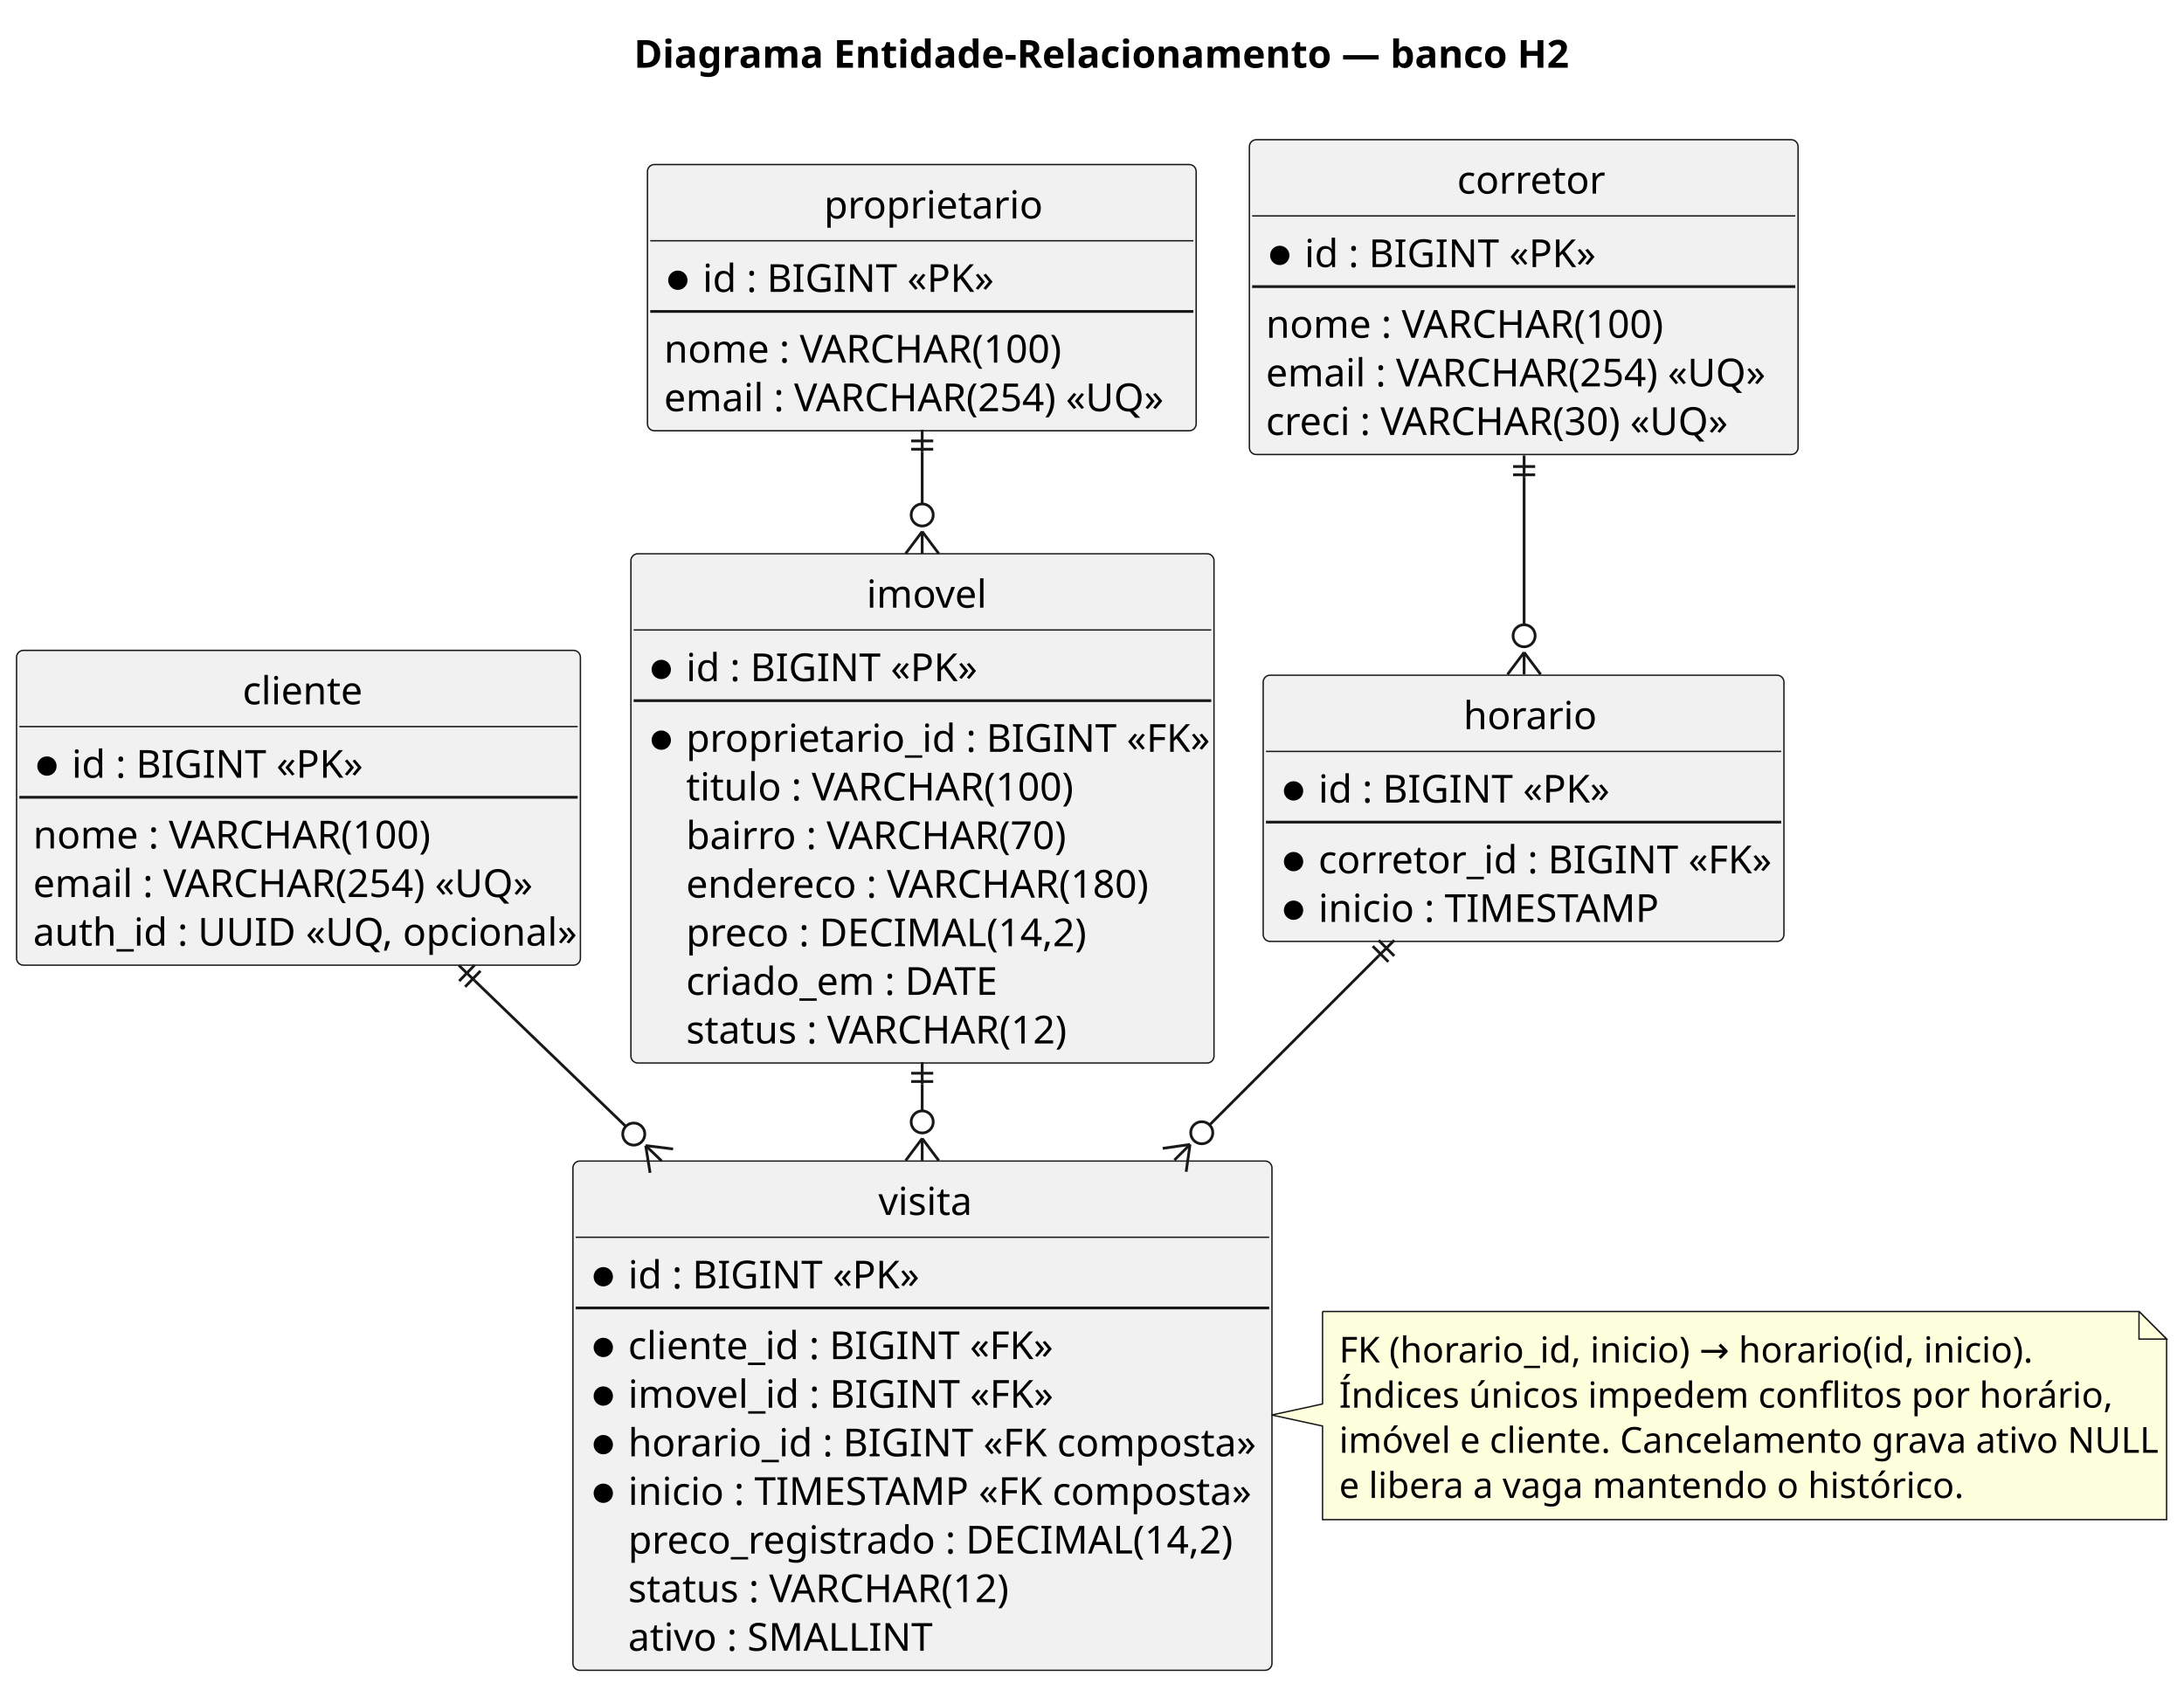
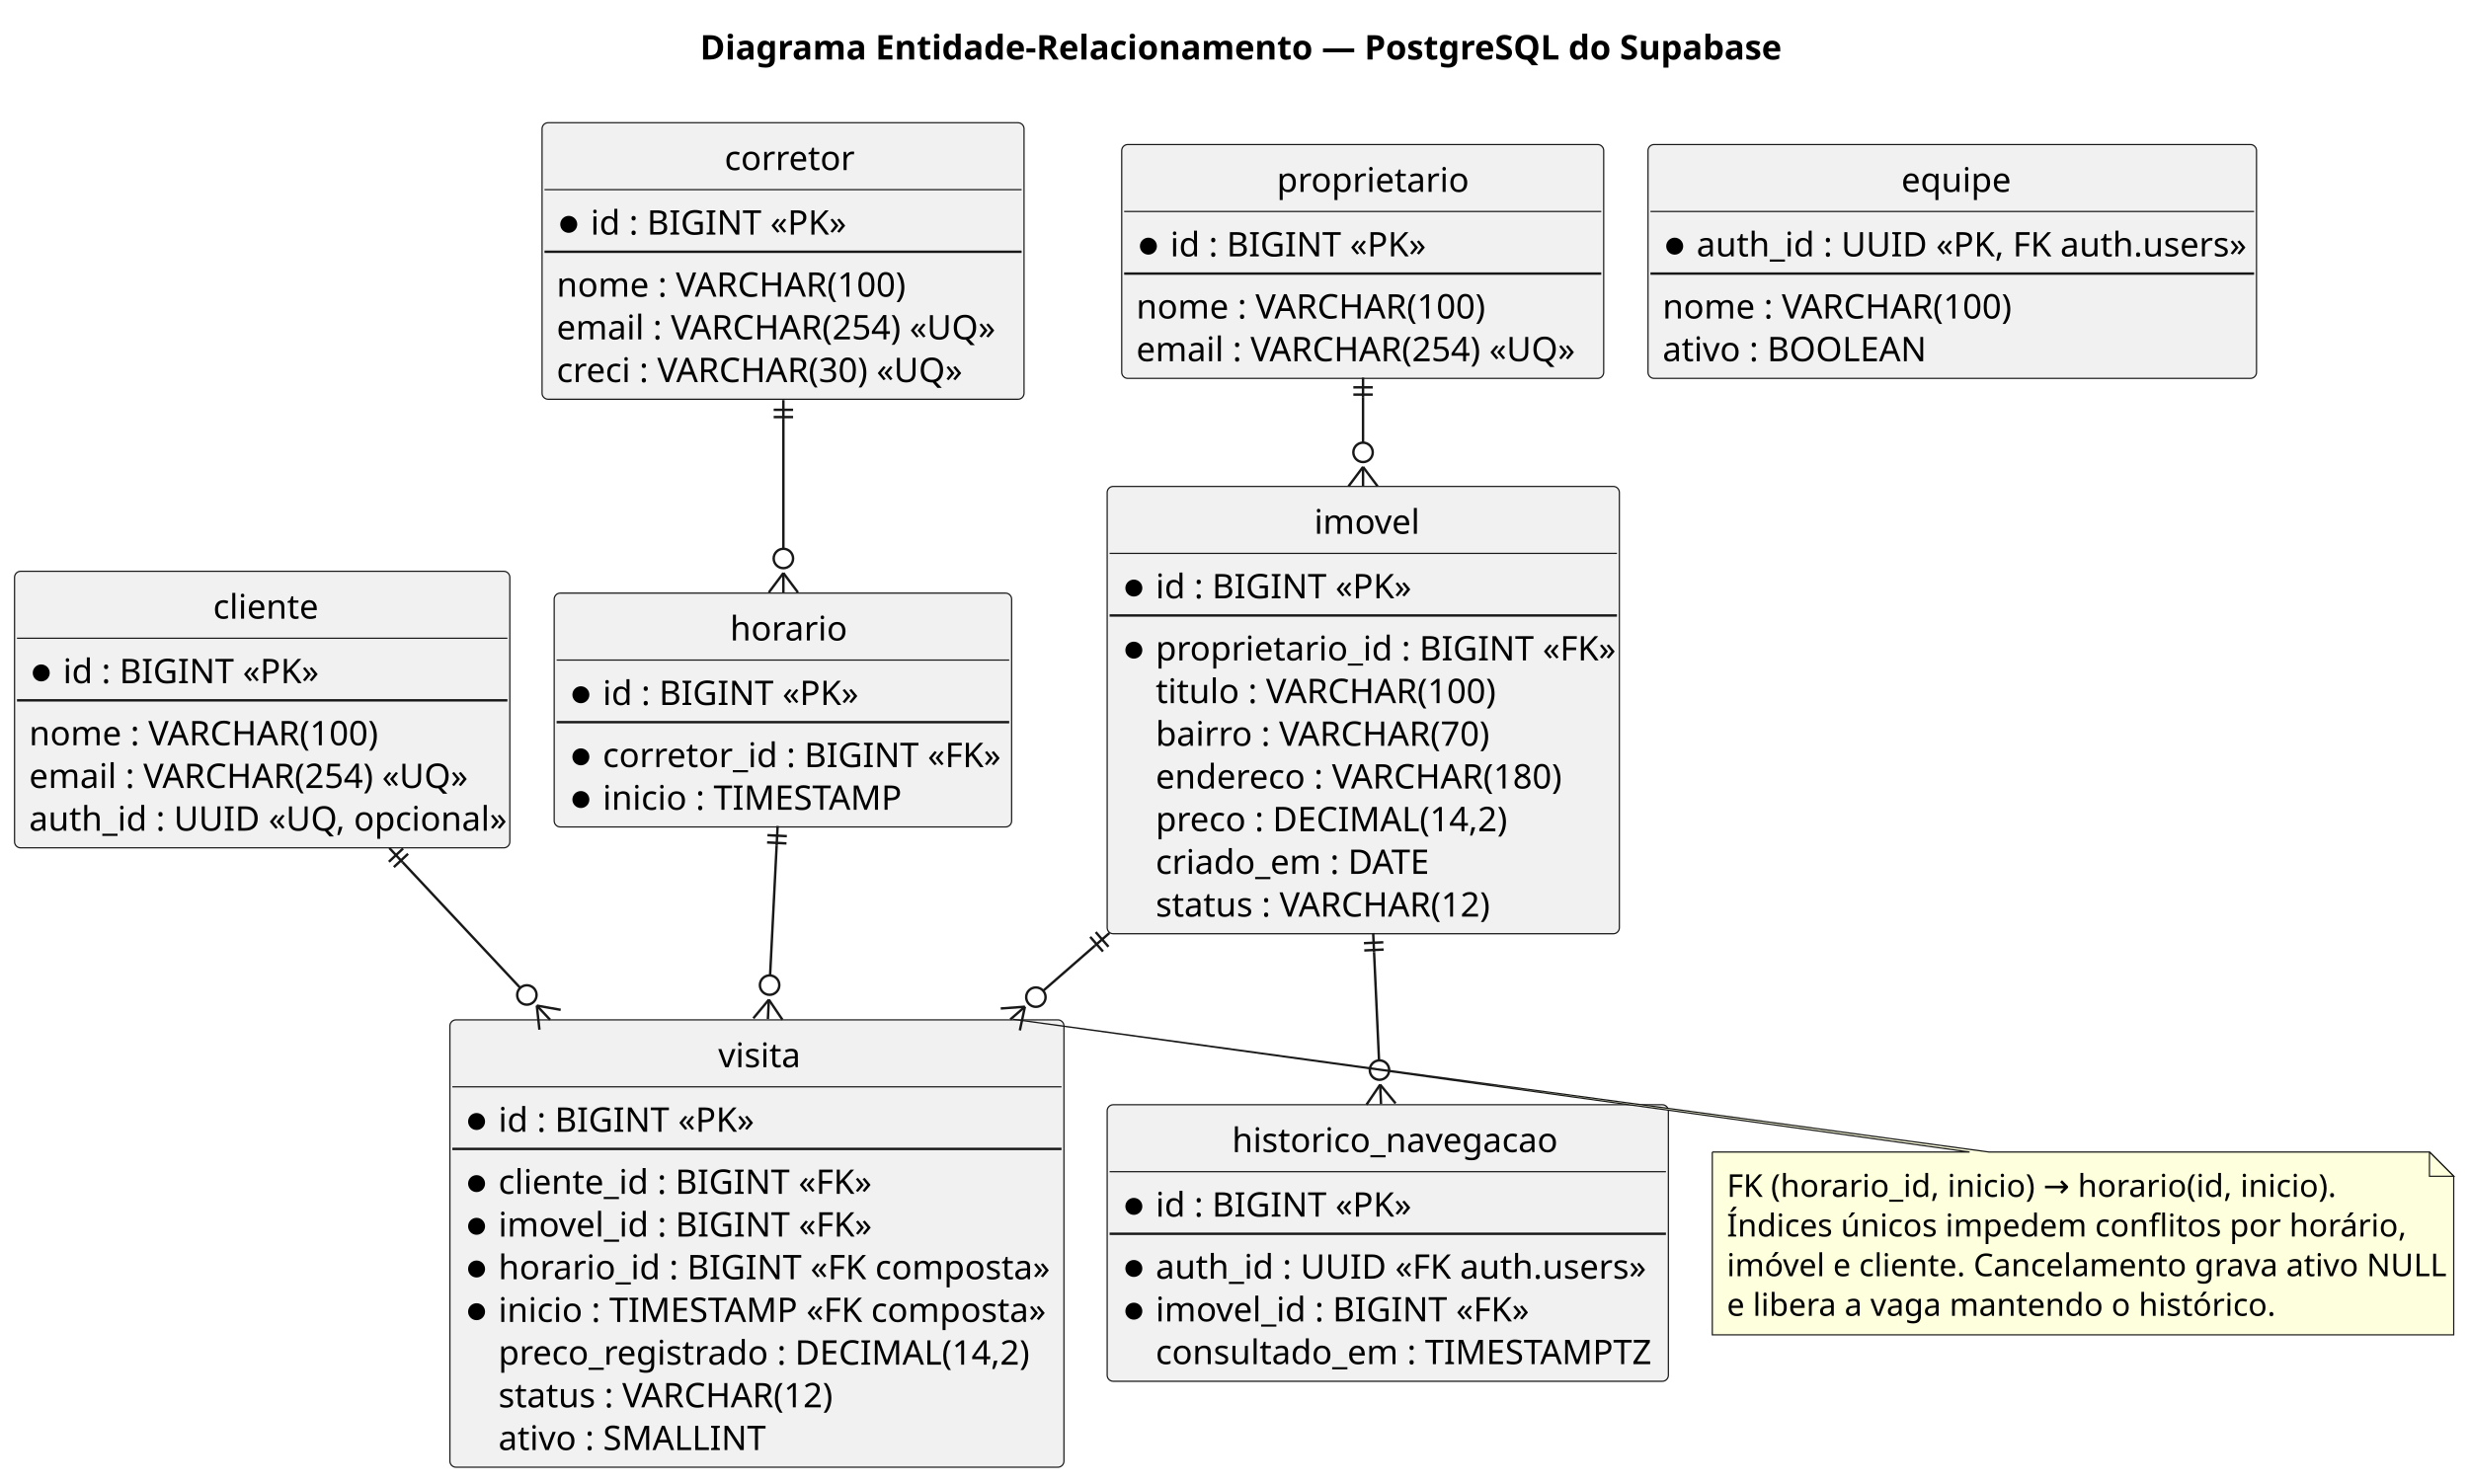
- <svg xmlns="http://www.w3.org/2000/svg" contentStyleType="text/css" data-diagram-type="CLASS" height="612px" preserveAspectRatio="none" style="width:791px;height:612px;background:#FFFFFF;" version="1.1" viewBox="0 0 791 612" width="791px" zoomAndPan="magnify">
+ <svg xmlns="http://www.w3.org/2000/svg" contentStyleType="text/css" data-diagram-type="CLASS" height="612px" preserveAspectRatio="none" style="width:1018px;height:612px;background:#FFFFFF;" version="1.1" viewBox="0 0 1018 612" width="1018px" zoomAndPan="magnify">
  <defs />
  <g>
    <g class="title" data-source-line="4">
-       <text fill="#000000" font-family="sans-serif" font-size="14" font-weight="bold" lengthAdjust="spacing" textLength="324.844" x="229.578" y="24.533">Diagrama Entidade-Relacionamento — banco H2</text>
+       <text fill="#000000" font-family="sans-serif" font-size="14" font-weight="bold" lengthAdjust="spacing" textLength="433.754" x="288.623" y="24.533">Diagrama Entidade-Relacionamento — PostgreSQL do Supabase</text>
    </g>
    <g class="entity" data-entity="cliente" data-source-line="6" data-uid="ent0002" id="entity_cliente">
      <rect fill="#F1F1F1" height="114.047" rx="2.5" ry="2.5" style="stroke:#181818;stroke-width:0.5;" width="204.213" x="6" y="235.609" />
      <text fill="#000000" font-family="sans-serif" font-size="14" lengthAdjust="spacing" textLength="40.469" x="87.872" y="255.143">cliente</text>
      <line style="stroke:#181818;stroke-width:0.5;" x1="7" x2="209.213" y1="263.219" y2="263.219" />
      <ellipse cx="17" cy="277.523" fill="#000000" rx="3" ry="3" style="stroke:#000000;stroke-width:1;" />
      <text fill="#000000" font-family="sans-serif" font-size="14" lengthAdjust="spacing" textLength="107.372" x="26" y="281.752">id : BIGINT «PK»</text>
      <line style="stroke:#181818;stroke-width:1;" x1="7" x2="209.213" y1="288.828" y2="288.828" />
      <text fill="#000000" font-family="sans-serif" font-size="14" lengthAdjust="spacing" textLength="147.827" x="12" y="307.361">nome : VARCHAR(100)</text>
      <text fill="#000000" font-family="sans-serif" font-size="14" lengthAdjust="spacing" textLength="186.724" x="12" y="324.971">email : VARCHAR(254) «UQ»</text>
      <text fill="#000000" font-family="sans-serif" font-size="14" lengthAdjust="spacing" textLength="192.213" x="12" y="342.58">auth_id : UUID «UQ, opcional»</text>
    </g>
    <g class="entity" data-entity="corretor" data-source-line="13" data-uid="ent0003" id="entity_corretor">
-       <rect fill="#F1F1F1" height="114.047" rx="2.5" ry="2.5" style="stroke:#181818;stroke-width:0.5;" width="198.724" x="452.5" y="50.609" />
-       <text fill="#000000" font-family="sans-serif" font-size="14" lengthAdjust="spacing" textLength="48.234" x="527.745" y="70.143">corretor</text>
-       <line style="stroke:#181818;stroke-width:0.5;" x1="453.5" x2="650.224" y1="78.219" y2="78.219" />
-       <ellipse cx="463.5" cy="92.523" fill="#000000" rx="3" ry="3" style="stroke:#000000;stroke-width:1;" />
-       <text fill="#000000" font-family="sans-serif" font-size="14" lengthAdjust="spacing" textLength="107.372" x="472.5" y="96.752">id : BIGINT «PK»</text>
-       <line style="stroke:#181818;stroke-width:1;" x1="453.5" x2="650.224" y1="103.828" y2="103.828" />
-       <text fill="#000000" font-family="sans-serif" font-size="14" lengthAdjust="spacing" textLength="147.827" x="458.5" y="122.361">nome : VARCHAR(100)</text>
-       <text fill="#000000" font-family="sans-serif" font-size="14" lengthAdjust="spacing" textLength="186.724" x="458.5" y="139.971">email : VARCHAR(254) «UQ»</text>
-       <text fill="#000000" font-family="sans-serif" font-size="14" lengthAdjust="spacing" textLength="175.041" x="458.5" y="157.58">creci : VARCHAR(30) «UQ»</text>
+       <rect fill="#F1F1F1" height="114.047" rx="2.5" ry="2.5" style="stroke:#181818;stroke-width:0.5;" width="198.724" x="223.5" y="50.609" />
+       <text fill="#000000" font-family="sans-serif" font-size="14" lengthAdjust="spacing" textLength="48.234" x="298.745" y="70.143">corretor</text>
+       <line style="stroke:#181818;stroke-width:0.5;" x1="224.5" x2="421.224" y1="78.219" y2="78.219" />
+       <ellipse cx="234.5" cy="92.523" fill="#000000" rx="3" ry="3" style="stroke:#000000;stroke-width:1;" />
+       <text fill="#000000" font-family="sans-serif" font-size="14" lengthAdjust="spacing" textLength="107.372" x="243.5" y="96.752">id : BIGINT «PK»</text>
+       <line style="stroke:#181818;stroke-width:1;" x1="224.5" x2="421.224" y1="103.828" y2="103.828" />
+       <text fill="#000000" font-family="sans-serif" font-size="14" lengthAdjust="spacing" textLength="147.827" x="229.5" y="122.361">nome : VARCHAR(100)</text>
+       <text fill="#000000" font-family="sans-serif" font-size="14" lengthAdjust="spacing" textLength="186.724" x="229.5" y="139.971">email : VARCHAR(254) «UQ»</text>
+       <text fill="#000000" font-family="sans-serif" font-size="14" lengthAdjust="spacing" textLength="175.041" x="229.5" y="157.58">creci : VARCHAR(30) «UQ»</text>
    </g>
    <g class="entity" data-entity="proprietario" data-source-line="20" data-uid="ent0004" id="entity_proprietario">
-       <rect fill="#F1F1F1" height="96.438" rx="2.5" ry="2.5" style="stroke:#181818;stroke-width:0.5;" width="198.724" x="234.5" y="59.609" />
-       <text fill="#000000" font-family="sans-serif" font-size="14" lengthAdjust="spacing" textLength="70.814" x="298.455" y="79.143">proprietario</text>
-       <line style="stroke:#181818;stroke-width:0.5;" x1="235.5" x2="432.224" y1="87.219" y2="87.219" />
-       <ellipse cx="245.5" cy="101.523" fill="#000000" rx="3" ry="3" style="stroke:#000000;stroke-width:1;" />
-       <text fill="#000000" font-family="sans-serif" font-size="14" lengthAdjust="spacing" textLength="107.372" x="254.5" y="105.752">id : BIGINT «PK»</text>
-       <line style="stroke:#181818;stroke-width:1;" x1="235.5" x2="432.224" y1="112.828" y2="112.828" />
-       <text fill="#000000" font-family="sans-serif" font-size="14" lengthAdjust="spacing" textLength="147.827" x="240.5" y="131.361">nome : VARCHAR(100)</text>
-       <text fill="#000000" font-family="sans-serif" font-size="14" lengthAdjust="spacing" textLength="186.724" x="240.5" y="148.971">email : VARCHAR(254) «UQ»</text>
+       <rect fill="#F1F1F1" height="96.438" rx="2.5" ry="2.5" style="stroke:#181818;stroke-width:0.5;" width="198.724" x="462.5" y="59.609" />
+       <text fill="#000000" font-family="sans-serif" font-size="14" lengthAdjust="spacing" textLength="70.814" x="526.455" y="79.143">proprietario</text>
+       <line style="stroke:#181818;stroke-width:0.5;" x1="463.5" x2="660.224" y1="87.219" y2="87.219" />
+       <ellipse cx="473.5" cy="101.523" fill="#000000" rx="3" ry="3" style="stroke:#000000;stroke-width:1;" />
+       <text fill="#000000" font-family="sans-serif" font-size="14" lengthAdjust="spacing" textLength="107.372" x="482.5" y="105.752">id : BIGINT «PK»</text>
+       <line style="stroke:#181818;stroke-width:1;" x1="463.5" x2="660.224" y1="112.828" y2="112.828" />
+       <text fill="#000000" font-family="sans-serif" font-size="14" lengthAdjust="spacing" textLength="147.827" x="468.5" y="131.361">nome : VARCHAR(100)</text>
+       <text fill="#000000" font-family="sans-serif" font-size="14" lengthAdjust="spacing" textLength="186.724" x="468.5" y="148.971">email : VARCHAR(254) «UQ»</text>
    </g>
    <g class="entity" data-entity="imovel" data-source-line="26" data-uid="ent0005" id="entity_imovel">
-       <rect fill="#F1F1F1" height="184.484" rx="2.5" ry="2.5" style="stroke:#181818;stroke-width:0.5;" width="211.185" x="228.5" y="200.609" />
-       <text fill="#000000" font-family="sans-serif" font-size="14" lengthAdjust="spacing" textLength="40.455" x="313.865" y="220.143">imovel</text>
-       <line style="stroke:#181818;stroke-width:0.5;" x1="229.5" x2="438.685" y1="228.219" y2="228.219" />
-       <ellipse cx="239.5" cy="242.523" fill="#000000" rx="3" ry="3" style="stroke:#000000;stroke-width:1;" />
-       <text fill="#000000" font-family="sans-serif" font-size="14" lengthAdjust="spacing" textLength="107.372" x="248.5" y="246.752">id : BIGINT «PK»</text>
-       <line style="stroke:#181818;stroke-width:1;" x1="229.5" x2="438.685" y1="253.828" y2="253.828" />
-       <ellipse cx="239.5" cy="268.133" fill="#000000" rx="3" ry="3" style="stroke:#000000;stroke-width:1;" />
-       <text fill="#000000" font-family="sans-serif" font-size="14" lengthAdjust="spacing" textLength="185.185" x="248.5" y="272.361">proprietario_id : BIGINT «FK»</text>
-       <text fill="#000000" font-family="sans-serif" font-size="14" lengthAdjust="spacing" textLength="142.379" x="248.5" y="289.971">titulo : VARCHAR(100)</text>
-       <text fill="#000000" font-family="sans-serif" font-size="14" lengthAdjust="spacing" textLength="140.814" x="248.5" y="307.58">bairro : VARCHAR(70)</text>
-       <text fill="#000000" font-family="sans-serif" font-size="14" lengthAdjust="spacing" textLength="171.185" x="248.5" y="325.19">endereco : VARCHAR(180)</text>
-       <text fill="#000000" font-family="sans-serif" font-size="14" lengthAdjust="spacing" textLength="145.496" x="248.5" y="342.799">preco : DECIMAL(14,2)</text>
-       <text fill="#000000" font-family="sans-serif" font-size="14" lengthAdjust="spacing" textLength="114.372" x="248.5" y="360.408">criado_em : DATE</text>
-       <text fill="#000000" font-family="sans-serif" font-size="14" lengthAdjust="spacing" textLength="142.372" x="248.5" y="378.018">status : VARCHAR(12)</text>
+       <rect fill="#F1F1F1" height="184.484" rx="2.5" ry="2.5" style="stroke:#181818;stroke-width:0.5;" width="211.185" x="456.5" y="200.609" />
+       <text fill="#000000" font-family="sans-serif" font-size="14" lengthAdjust="spacing" textLength="40.455" x="541.865" y="220.143">imovel</text>
+       <line style="stroke:#181818;stroke-width:0.5;" x1="457.5" x2="666.686" y1="228.219" y2="228.219" />
+       <ellipse cx="467.5" cy="242.523" fill="#000000" rx="3" ry="3" style="stroke:#000000;stroke-width:1;" />
+       <text fill="#000000" font-family="sans-serif" font-size="14" lengthAdjust="spacing" textLength="107.372" x="476.5" y="246.752">id : BIGINT «PK»</text>
+       <line style="stroke:#181818;stroke-width:1;" x1="457.5" x2="666.686" y1="253.828" y2="253.828" />
+       <ellipse cx="467.5" cy="268.133" fill="#000000" rx="3" ry="3" style="stroke:#000000;stroke-width:1;" />
+       <text fill="#000000" font-family="sans-serif" font-size="14" lengthAdjust="spacing" textLength="185.185" x="476.5" y="272.361">proprietario_id : BIGINT «FK»</text>
+       <text fill="#000000" font-family="sans-serif" font-size="14" lengthAdjust="spacing" textLength="142.379" x="476.5" y="289.971">titulo : VARCHAR(100)</text>
+       <text fill="#000000" font-family="sans-serif" font-size="14" lengthAdjust="spacing" textLength="140.814" x="476.5" y="307.58">bairro : VARCHAR(70)</text>
+       <text fill="#000000" font-family="sans-serif" font-size="14" lengthAdjust="spacing" textLength="171.185" x="476.5" y="325.19">endereco : VARCHAR(180)</text>
+       <text fill="#000000" font-family="sans-serif" font-size="14" lengthAdjust="spacing" textLength="145.496" x="476.5" y="342.799">preco : DECIMAL(14,2)</text>
+       <text fill="#000000" font-family="sans-serif" font-size="14" lengthAdjust="spacing" textLength="114.372" x="476.5" y="360.408">criado_em : DATE</text>
+       <text fill="#000000" font-family="sans-serif" font-size="14" lengthAdjust="spacing" textLength="142.372" x="476.5" y="378.018">status : VARCHAR(12)</text>
    </g>
    <g class="entity" data-entity="horario" data-source-line="37" data-uid="ent0006" id="entity_horario">
-       <rect fill="#F1F1F1" height="96.438" rx="2.5" ry="2.5" style="stroke:#181818;stroke-width:0.5;" width="188.606" x="457.5" y="244.609" />
-       <text fill="#000000" font-family="sans-serif" font-size="14" lengthAdjust="spacing" textLength="43.579" x="530.014" y="264.143">horario</text>
-       <line style="stroke:#181818;stroke-width:0.5;" x1="458.5" x2="645.106" y1="272.219" y2="272.219" />
-       <ellipse cx="468.5" cy="286.523" fill="#000000" rx="3" ry="3" style="stroke:#000000;stroke-width:1;" />
-       <text fill="#000000" font-family="sans-serif" font-size="14" lengthAdjust="spacing" textLength="107.372" x="477.5" y="290.752">id : BIGINT «PK»</text>
-       <line style="stroke:#181818;stroke-width:1;" x1="458.5" x2="645.106" y1="297.828" y2="297.828" />
-       <ellipse cx="468.5" cy="312.133" fill="#000000" rx="3" ry="3" style="stroke:#000000;stroke-width:1;" />
-       <text fill="#000000" font-family="sans-serif" font-size="14" lengthAdjust="spacing" textLength="162.606" x="477.5" y="316.361">corretor_id : BIGINT «FK»</text>
-       <ellipse cx="468.5" cy="329.742" fill="#000000" rx="3" ry="3" style="stroke:#000000;stroke-width:1;" />
-       <text fill="#000000" font-family="sans-serif" font-size="14" lengthAdjust="spacing" textLength="125.241" x="477.5" y="333.971">inicio : TIMESTAMP</text>
+       <rect fill="#F1F1F1" height="96.438" rx="2.5" ry="2.5" style="stroke:#181818;stroke-width:0.5;" width="188.606" x="228.5" y="244.609" />
+       <text fill="#000000" font-family="sans-serif" font-size="14" lengthAdjust="spacing" textLength="43.579" x="301.014" y="264.143">horario</text>
+       <line style="stroke:#181818;stroke-width:0.5;" x1="229.5" x2="416.106" y1="272.219" y2="272.219" />
+       <ellipse cx="239.5" cy="286.523" fill="#000000" rx="3" ry="3" style="stroke:#000000;stroke-width:1;" />
+       <text fill="#000000" font-family="sans-serif" font-size="14" lengthAdjust="spacing" textLength="107.372" x="248.5" y="290.752">id : BIGINT «PK»</text>
+       <line style="stroke:#181818;stroke-width:1;" x1="229.5" x2="416.106" y1="297.828" y2="297.828" />
+       <ellipse cx="239.5" cy="312.133" fill="#000000" rx="3" ry="3" style="stroke:#000000;stroke-width:1;" />
+       <text fill="#000000" font-family="sans-serif" font-size="14" lengthAdjust="spacing" textLength="162.606" x="248.5" y="316.361">corretor_id : BIGINT «FK»</text>
+       <ellipse cx="239.5" cy="329.742" fill="#000000" rx="3" ry="3" style="stroke:#000000;stroke-width:1;" />
+       <text fill="#000000" font-family="sans-serif" font-size="14" lengthAdjust="spacing" textLength="125.241" x="248.5" y="333.971">inicio : TIMESTAMP</text>
    </g>
    <g class="entity" data-entity="visita" data-source-line="43" data-uid="ent0007" id="entity_visita">
-       <rect fill="#F1F1F1" height="184.484" rx="2.5" ry="2.5" style="stroke:#181818;stroke-width:0.5;" width="253.179" x="207.5" y="420.609" />
-       <text fill="#000000" font-family="sans-serif" font-size="14" lengthAdjust="spacing" textLength="31.896" x="318.141" y="440.143">visita</text>
-       <line style="stroke:#181818;stroke-width:0.5;" x1="208.5" x2="459.679" y1="448.219" y2="448.219" />
-       <ellipse cx="218.5" cy="462.523" fill="#000000" rx="3" ry="3" style="stroke:#000000;stroke-width:1;" />
-       <text fill="#000000" font-family="sans-serif" font-size="14" lengthAdjust="spacing" textLength="107.372" x="227.5" y="466.752">id : BIGINT «PK»</text>
-       <line style="stroke:#181818;stroke-width:1;" x1="208.5" x2="459.679" y1="473.828" y2="473.828" />
-       <ellipse cx="218.5" cy="488.133" fill="#000000" rx="3" ry="3" style="stroke:#000000;stroke-width:1;" />
-       <text fill="#000000" font-family="sans-serif" font-size="14" lengthAdjust="spacing" textLength="154.841" x="227.5" y="492.361">cliente_id : BIGINT «FK»</text>
-       <ellipse cx="218.5" cy="505.742" fill="#000000" rx="3" ry="3" style="stroke:#000000;stroke-width:1;" />
-       <text fill="#000000" font-family="sans-serif" font-size="14" lengthAdjust="spacing" textLength="154.827" x="227.5" y="509.971">imovel_id : BIGINT «FK»</text>
-       <ellipse cx="218.5" cy="523.352" fill="#000000" rx="3" ry="3" style="stroke:#000000;stroke-width:1;" />
-       <text fill="#000000" font-family="sans-serif" font-size="14" lengthAdjust="spacing" textLength="222.537" x="227.5" y="527.58">horario_id : BIGINT «FK composta»</text>
-       <ellipse cx="218.5" cy="540.961" fill="#000000" rx="3" ry="3" style="stroke:#000000;stroke-width:1;" />
-       <text fill="#000000" font-family="sans-serif" font-size="14" lengthAdjust="spacing" textLength="227.179" x="227.5" y="545.189">inicio : TIMESTAMP «FK composta»</text>
-       <text fill="#000000" font-family="sans-serif" font-size="14" lengthAdjust="spacing" textLength="215.537" x="227.5" y="562.799">preco_registrado : DECIMAL(14,2)</text>
-       <text fill="#000000" font-family="sans-serif" font-size="14" lengthAdjust="spacing" textLength="142.372" x="227.5" y="580.408">status : VARCHAR(12)</text>
-       <text fill="#000000" font-family="sans-serif" font-size="14" lengthAdjust="spacing" textLength="109.703" x="227.5" y="598.018">ativo : SMALLINT</text>
+       <rect fill="#F1F1F1" height="184.484" rx="2.5" ry="2.5" style="stroke:#181818;stroke-width:0.5;" width="253.179" x="185.5" y="420.609" />
+       <text fill="#000000" font-family="sans-serif" font-size="14" lengthAdjust="spacing" textLength="31.896" x="296.141" y="440.143">visita</text>
+       <line style="stroke:#181818;stroke-width:0.5;" x1="186.5" x2="437.679" y1="448.219" y2="448.219" />
+       <ellipse cx="196.5" cy="462.523" fill="#000000" rx="3" ry="3" style="stroke:#000000;stroke-width:1;" />
+       <text fill="#000000" font-family="sans-serif" font-size="14" lengthAdjust="spacing" textLength="107.372" x="205.5" y="466.752">id : BIGINT «PK»</text>
+       <line style="stroke:#181818;stroke-width:1;" x1="186.5" x2="437.679" y1="473.828" y2="473.828" />
+       <ellipse cx="196.5" cy="488.133" fill="#000000" rx="3" ry="3" style="stroke:#000000;stroke-width:1;" />
+       <text fill="#000000" font-family="sans-serif" font-size="14" lengthAdjust="spacing" textLength="154.841" x="205.5" y="492.361">cliente_id : BIGINT «FK»</text>
+       <ellipse cx="196.5" cy="505.742" fill="#000000" rx="3" ry="3" style="stroke:#000000;stroke-width:1;" />
+       <text fill="#000000" font-family="sans-serif" font-size="14" lengthAdjust="spacing" textLength="154.827" x="205.5" y="509.971">imovel_id : BIGINT «FK»</text>
+       <ellipse cx="196.5" cy="523.352" fill="#000000" rx="3" ry="3" style="stroke:#000000;stroke-width:1;" />
+       <text fill="#000000" font-family="sans-serif" font-size="14" lengthAdjust="spacing" textLength="222.537" x="205.5" y="527.58">horario_id : BIGINT «FK composta»</text>
+       <ellipse cx="196.5" cy="540.961" fill="#000000" rx="3" ry="3" style="stroke:#000000;stroke-width:1;" />
+       <text fill="#000000" font-family="sans-serif" font-size="14" lengthAdjust="spacing" textLength="227.179" x="205.5" y="545.189">inicio : TIMESTAMP «FK composta»</text>
+       <text fill="#000000" font-family="sans-serif" font-size="14" lengthAdjust="spacing" textLength="215.537" x="205.5" y="562.799">preco_registrado : DECIMAL(14,2)</text>
+       <text fill="#000000" font-family="sans-serif" font-size="14" lengthAdjust="spacing" textLength="142.372" x="205.5" y="580.408">status : VARCHAR(12)</text>
+       <text fill="#000000" font-family="sans-serif" font-size="14" lengthAdjust="spacing" textLength="109.703" x="205.5" y="598.018">ativo : SMALLINT</text>
    </g>
-     <g class="entity" data-entity="GMN13" data-source-line="60" data-uid="ent0014" id="entity_GMN13">
-       <path d="M479,475.109 L479,508.609 L460.592,512.609 L479,516.609 L479,550.516 A0,0 0 0 0 479,550.516 L784.699,550.516 A0,0 0 0 0 784.699,550.516 L784.699,485.109 L774.699,475.109 L479,475.109 A0,0 0 0 0 479,475.109" fill="#FEFFDD" style="stroke:#181818;stroke-width:0.5;" />
-       <path d="M774.699,475.109 L774.699,485.109 L784.699,485.109 L774.699,475.109" fill="#FEFFDD" style="stroke:#181818;stroke-width:0.5;" />
-       <text fill="#000000" font-family="sans-serif" font-size="13" lengthAdjust="spacing" textLength="241.687" x="485" y="493.604">FK (horario_id, inicio) → horario(id, inicio).</text>
-       <text fill="#000000" font-family="sans-serif" font-size="13" lengthAdjust="spacing" textLength="260.851" x="485" y="509.956">Índices únicos impedem conflitos por horário,</text>
-       <text fill="#000000" font-family="sans-serif" font-size="13" lengthAdjust="spacing" textLength="284.699" x="485" y="526.308">imóvel e cliente. Cancelamento grava ativo NULL</text>
-       <text fill="#000000" font-family="sans-serif" font-size="13" lengthAdjust="spacing" textLength="213.186" x="485" y="542.659">e libera a vaga mantendo o histórico.</text>
+     <g class="entity" data-entity="equipe" data-source-line="54" data-uid="ent0008" id="entity_equipe">
+       <rect fill="#F1F1F1" height="96.438" rx="2.5" ry="2.5" style="stroke:#181818;stroke-width:0.5;" width="250.889" x="679.5" y="59.609" />
+       <text fill="#000000" font-family="sans-serif" font-size="14" lengthAdjust="spacing" textLength="42.041" x="783.924" y="79.143">equipe</text>
+       <line style="stroke:#181818;stroke-width:0.5;" x1="680.5" x2="929.389" y1="87.219" y2="87.219" />
+       <ellipse cx="690.5" cy="101.523" fill="#000000" rx="3" ry="3" style="stroke:#000000;stroke-width:1;" />
+       <text fill="#000000" font-family="sans-serif" font-size="14" lengthAdjust="spacing" textLength="224.889" x="699.5" y="105.752">auth_id : UUID «PK, FK auth.users»</text>
+       <line style="stroke:#181818;stroke-width:1;" x1="680.5" x2="929.389" y1="112.828" y2="112.828" />
+       <text fill="#000000" font-family="sans-serif" font-size="14" lengthAdjust="spacing" textLength="147.827" x="685.5" y="131.361">nome : VARCHAR(100)</text>
+       <text fill="#000000" font-family="sans-serif" font-size="14" lengthAdjust="spacing" textLength="108.931" x="685.5" y="148.971">ativo : BOOLEAN</text>
    </g>
-     <g class="link" data-entity-1="proprietario" data-entity-2="imovel" data-uid="lnk8" id="link_proprietario_imovel">
-       <line style="stroke:#181818;stroke-width:1;" x1="330" x2="338" y1="159.736" y2="159.736" />
-       <line style="stroke:#181818;stroke-width:1;" x1="330" x2="338" y1="162.736" y2="162.736" />
-       <line style="stroke:#181818;stroke-width:1;" x1="334" x2="334" y1="163.736" y2="155.736" />
-       <line style="stroke:#181818;stroke-width:1;" x1="334" x2="340" y1="192.558" y2="200.558" />
-       <line style="stroke:#181818;stroke-width:1;" x1="334" x2="328" y1="192.558" y2="200.558" />
-       <line style="stroke:#181818;stroke-width:1;" x1="334" x2="334" y1="192.558" y2="200.558" />
-       <ellipse cx="334" cy="186.558" fill="none" rx="4" ry="4" style="stroke:#181818;stroke-width:1;" />
-       <path d="M334,163.736 C334,177.504 334,167.039 334,182.558" fill="none" style="stroke:#181818;stroke-width:1;" />
+     <g class="entity" data-entity="historico_navegacao" data-source-line="60" data-uid="ent0009" id="entity_historico_navegacao">
+       <rect fill="#F1F1F1" height="114.047" rx="2.5" ry="2.5" style="stroke:#181818;stroke-width:0.5;" width="231.393" x="456.5" y="455.609" />
+       <text fill="#000000" font-family="sans-serif" font-size="14" lengthAdjust="spacing" textLength="128.42" x="507.986" y="475.143">historico_navegacao</text>
+       <line style="stroke:#181818;stroke-width:0.5;" x1="457.5" x2="686.893" y1="483.219" y2="483.219" />
+       <ellipse cx="467.5" cy="497.523" fill="#000000" rx="3" ry="3" style="stroke:#000000;stroke-width:1;" />
+       <text fill="#000000" font-family="sans-serif" font-size="14" lengthAdjust="spacing" textLength="107.372" x="476.5" y="501.752">id : BIGINT «PK»</text>
+       <line style="stroke:#181818;stroke-width:1;" x1="457.5" x2="686.893" y1="508.828" y2="508.828" />
+       <ellipse cx="467.5" cy="523.133" fill="#000000" rx="3" ry="3" style="stroke:#000000;stroke-width:1;" />
+       <text fill="#000000" font-family="sans-serif" font-size="14" lengthAdjust="spacing" textLength="198.434" x="476.5" y="527.361">auth_id : UUID «FK auth.users»</text>
+       <ellipse cx="467.5" cy="540.742" fill="#000000" rx="3" ry="3" style="stroke:#000000;stroke-width:1;" />
+       <text fill="#000000" font-family="sans-serif" font-size="14" lengthAdjust="spacing" textLength="154.827" x="476.5" y="544.971">imovel_id : BIGINT «FK»</text>
+       <text fill="#000000" font-family="sans-serif" font-size="14" lengthAdjust="spacing" textLength="205.393" x="476.5" y="562.58">consultado_em : TIMESTAMPTZ</text>
    </g>
-     <g class="link" data-entity-1="corretor" data-entity-2="horario" data-uid="lnk9" id="link_corretor_horario">
-       <line style="stroke:#181818;stroke-width:1;" x1="548" x2="556" y1="169.009" y2="169.009" />
-       <line style="stroke:#181818;stroke-width:1;" x1="548" x2="556" y1="172.009" y2="172.009" />
-       <line style="stroke:#181818;stroke-width:1;" x1="552" x2="552" y1="173.009" y2="165.009" />
-       <line style="stroke:#181818;stroke-width:1;" x1="552" x2="558" y1="236.324" y2="244.324" />
-       <line style="stroke:#181818;stroke-width:1;" x1="552" x2="546" y1="236.324" y2="244.324" />
-       <line style="stroke:#181818;stroke-width:1;" x1="552" x2="552" y1="236.324" y2="244.324" />
-       <ellipse cx="552" cy="230.324" fill="none" rx="4" ry="4" style="stroke:#181818;stroke-width:1;" />
-       <path d="M552,173.009 C552,198.423 552,202.096 552,226.324" fill="none" style="stroke:#181818;stroke-width:1;" />
+     <g class="entity" data-entity="GMN16" data-source-line="74" data-uid="ent0017" id="entity_GMN16">
+       <path d="M706,475.109 L706,550.516 A0,0 0 0 0 706,550.516 L1011.699,550.516 A0,0 0 0 0 1011.699,550.516 L1011.699,485.109 L1001.699,475.109 L820.082,475.109 L417.723,420.366 L812.082,475.109 L706,475.109 A0,0 0 0 0 706,475.109" fill="#FEFFDD" style="stroke:#181818;stroke-width:0.5;" />
+       <path d="M1001.699,475.109 L1001.699,485.109 L1011.699,485.109 L1001.699,475.109" fill="#FEFFDD" style="stroke:#181818;stroke-width:0.5;" />
+       <text fill="#000000" font-family="sans-serif" font-size="13" lengthAdjust="spacing" textLength="241.687" x="712" y="493.604">FK (horario_id, inicio) → horario(id, inicio).</text>
+       <text fill="#000000" font-family="sans-serif" font-size="13" lengthAdjust="spacing" textLength="260.851" x="712" y="509.956">Índices únicos impedem conflitos por horário,</text>
+       <text fill="#000000" font-family="sans-serif" font-size="13" lengthAdjust="spacing" textLength="284.699" x="712" y="526.308">imóvel e cliente. Cancelamento grava ativo NULL</text>
+       <text fill="#000000" font-family="sans-serif" font-size="13" lengthAdjust="spacing" textLength="213.186" x="712" y="542.659">e libera a vaga mantendo o histórico.</text>
    </g>
-     <g class="link" data-entity-1="cliente" data-entity-2="visita" data-uid="lnk10" id="link_cliente_visita">
-       <line style="stroke:#181818;stroke-width:1;" x1="166.303" x2="171.857" y1="355.406" y2="349.648" />
-       <line style="stroke:#181818;stroke-width:1;" x1="168.462" x2="174.016" y1="357.488" y2="351.731" />
-       <line style="stroke:#181818;stroke-width:1;" x1="171.958" x2="166.201" y1="355.304" y2="349.75" />
-       <line style="stroke:#181818;stroke-width:1;" x1="233.853" x2="243.776" y1="415.007" y2="416.243" />
-       <line style="stroke:#181818;stroke-width:1;" x1="233.853" x2="235.445" y1="415.007" y2="424.88" />
-       <line style="stroke:#181818;stroke-width:1;" x1="233.853" x2="239.611" y1="415.007" y2="420.561" />
-       <ellipse cx="229.535" cy="410.842" fill="none" rx="4" ry="4" style="stroke:#181818;stroke-width:1;" />
-       <path d="M171.958,355.304 C194.323,376.877 201.753,384.043 226.656,408.065" fill="none" style="stroke:#181818;stroke-width:1;" />
+     <g class="link" data-entity-1="proprietario" data-entity-2="imovel" data-uid="lnk10" id="link_proprietario_imovel">
+       <line style="stroke:#181818;stroke-width:1;" x1="558" x2="566" y1="159.736" y2="159.736" />
+       <line style="stroke:#181818;stroke-width:1;" x1="558" x2="566" y1="162.736" y2="162.736" />
+       <line style="stroke:#181818;stroke-width:1;" x1="562" x2="562" y1="163.736" y2="155.736" />
+       <line style="stroke:#181818;stroke-width:1;" x1="562" x2="568" y1="192.558" y2="200.558" />
+       <line style="stroke:#181818;stroke-width:1;" x1="562" x2="556" y1="192.558" y2="200.558" />
+       <line style="stroke:#181818;stroke-width:1;" x1="562" x2="562" y1="192.558" y2="200.558" />
+       <ellipse cx="562" cy="186.558" fill="none" rx="4" ry="4" style="stroke:#181818;stroke-width:1;" />
+       <path d="M562,163.736 C562,177.504 562,167.039 562,182.558" fill="none" style="stroke:#181818;stroke-width:1;" />
    </g>
-     <g class="link" data-entity-1="imovel" data-entity-2="visita" data-uid="lnk11" id="link_imovel_visita">
-       <line style="stroke:#181818;stroke-width:1;" x1="330" x2="338" y1="388.798" y2="388.798" />
-       <line style="stroke:#181818;stroke-width:1;" x1="330" x2="338" y1="391.798" y2="391.798" />
-       <line style="stroke:#181818;stroke-width:1;" x1="334" x2="334" y1="392.798" y2="384.798" />
-       <line style="stroke:#181818;stroke-width:1;" x1="334" x2="340" y1="412.436" y2="420.436" />
-       <line style="stroke:#181818;stroke-width:1;" x1="334" x2="328" y1="412.436" y2="420.436" />
-       <line style="stroke:#181818;stroke-width:1;" x1="334" x2="334" y1="412.436" y2="420.436" />
-       <ellipse cx="334" cy="406.436" fill="none" rx="4" ry="4" style="stroke:#181818;stroke-width:1;" />
-       <path d="M334,392.798 C334,404.582 334,390.652 334,402.436" fill="none" style="stroke:#181818;stroke-width:1;" />
+     <g class="link" data-entity-1="corretor" data-entity-2="horario" data-uid="lnk11" id="link_corretor_horario">
+       <line style="stroke:#181818;stroke-width:1;" x1="319" x2="327" y1="169.009" y2="169.009" />
+       <line style="stroke:#181818;stroke-width:1;" x1="319" x2="327" y1="172.009" y2="172.009" />
+       <line style="stroke:#181818;stroke-width:1;" x1="323" x2="323" y1="173.009" y2="165.009" />
+       <line style="stroke:#181818;stroke-width:1;" x1="323" x2="329" y1="236.324" y2="244.324" />
+       <line style="stroke:#181818;stroke-width:1;" x1="323" x2="317" y1="236.324" y2="244.324" />
+       <line style="stroke:#181818;stroke-width:1;" x1="323" x2="323" y1="236.324" y2="244.324" />
+       <ellipse cx="323" cy="230.324" fill="none" rx="4" ry="4" style="stroke:#181818;stroke-width:1;" />
+       <path d="M323,173.009 C323,198.423 323,202.096 323,226.324" fill="none" style="stroke:#181818;stroke-width:1;" />
    </g>
-     <g class="link" data-entity-1="horario" data-entity-2="visita" data-uid="lnk12" id="link_horario_visita">
-       <line style="stroke:#181818;stroke-width:1;" x1="499.309" x2="504.966" y1="340.644" y2="346.301" />
-       <line style="stroke:#181818;stroke-width:1;" x1="497.188" x2="502.844" y1="342.765" y2="348.422" />
-       <line style="stroke:#181818;stroke-width:1;" x1="499.309" x2="504.966" y1="346.301" y2="340.644" />
-       <line style="stroke:#181818;stroke-width:1;" x1="431.012" x2="429.598" y1="414.598" y2="424.497" />
-       <line style="stroke:#181818;stroke-width:1;" x1="431.012" x2="421.112" y1="414.598" y2="416.012" />
-       <line style="stroke:#181818;stroke-width:1;" x1="431.012" x2="425.355" y1="414.598" y2="420.255" />
-       <ellipse cx="435.254" cy="410.355" fill="none" rx="4" ry="4" style="stroke:#181818;stroke-width:1;" />
-       <path d="M499.309,346.301 C476.027,369.582 465.483,380.126 438.083,407.527" fill="none" style="stroke:#181818;stroke-width:1;" />
+     <g class="link" data-entity-1="cliente" data-entity-2="visita" data-uid="lnk12" id="link_cliente_visita">
+       <line style="stroke:#181818;stroke-width:1;" x1="160.347" x2="166.189" y1="355.404" y2="349.937" />
+       <line style="stroke:#181818;stroke-width:1;" x1="162.397" x2="168.239" y1="357.594" y2="352.128" />
+       <line style="stroke:#181818;stroke-width:1;" x1="166.001" x2="160.535" y1="355.591" y2="349.75" />
+       <line style="stroke:#181818;stroke-width:1;" x1="221.333" x2="231.18" y1="414.72" y2="416.462" />
+       <line style="stroke:#181818;stroke-width:1;" x1="221.333" x2="222.418" y1="414.72" y2="424.661" />
+       <line style="stroke:#181818;stroke-width:1;" x1="221.333" x2="226.799" y1="414.72" y2="420.561" />
+       <ellipse cx="217.233" cy="410.339" fill="none" rx="4" ry="4" style="stroke:#181818;stroke-width:1;" />
+       <path d="M166.001,355.591 C186.189,377.164 192.022,383.397 214.5,407.418" fill="none" style="stroke:#181818;stroke-width:1;" />
+     </g>
+     <g class="link" data-entity-1="imovel" data-entity-2="visita" data-uid="lnk13" id="link_imovel_visita">
+       <line style="stroke:#181818;stroke-width:1;" x1="451.782" x2="457.04" y1="384.412" y2="390.442" />
+       <line style="stroke:#181818;stroke-width:1;" x1="449.521" x2="454.779" y1="386.384" y2="392.413" />
+       <line style="stroke:#181818;stroke-width:1;" x1="451.397" x2="457.426" y1="390.056" y2="384.798" />
+       <line style="stroke:#181818;stroke-width:1;" x1="422.587" x2="420.5" y1="415.178" y2="424.958" />
+       <line style="stroke:#181818;stroke-width:1;" x1="422.587" x2="412.614" y1="415.178" y2="415.913" />
+       <line style="stroke:#181818;stroke-width:1;" x1="422.587" x2="416.557" y1="415.178" y2="420.436" />
+       <ellipse cx="427.109" cy="411.235" fill="none" rx="4" ry="4" style="stroke:#181818;stroke-width:1;" />
+       <path d="M451.397,390.056 C437.882,401.84 443.637,396.822 430.123,408.606" fill="none" style="stroke:#181818;stroke-width:1;" />
+     </g>
+     <g class="link" data-entity-1="horario" data-entity-2="visita" data-uid="lnk14" id="link_horario_visita">
+       <line style="stroke:#181818;stroke-width:1;" x1="316.43" x2="324.42" y1="344.437" y2="344.84" />
+       <line style="stroke:#181818;stroke-width:1;" x1="316.279" x2="324.269" y1="347.433" y2="347.836" />
+       <line style="stroke:#181818;stroke-width:1;" x1="320.224" x2="320.627" y1="348.634" y2="340.644" />
+       <line style="stroke:#181818;stroke-width:1;" x1="317.013" x2="322.602" y1="412.265" y2="420.557" />
+       <line style="stroke:#181818;stroke-width:1;" x1="317.013" x2="310.617" y1="412.265" y2="419.952" />
+       <line style="stroke:#181818;stroke-width:1;" x1="317.013" x2="316.61" y1="412.265" y2="420.255" />
+       <ellipse cx="317.315" cy="406.272" fill="none" rx="4" ry="4" style="stroke:#181818;stroke-width:1;" />
+       <path d="M320.224,348.634 C319.049,371.915 318.899,374.877 317.517,402.277" fill="none" style="stroke:#181818;stroke-width:1;" />
+     </g>
+     <g class="link" data-entity-1="imovel" data-entity-2="historico_navegacao" data-uid="lnk15" id="link_imovel_historico_navegacao">
+       <line style="stroke:#181818;stroke-width:1;" x1="562.37" x2="570.362" y1="388.977" y2="388.61" />
+       <line style="stroke:#181818;stroke-width:1;" x1="562.508" x2="570.5" y1="391.974" y2="391.607" />
+       <line style="stroke:#181818;stroke-width:1;" x1="566.549" x2="566.183" y1="392.789" y2="384.798" />
+       <line style="stroke:#181818;stroke-width:1;" x1="569.051" x2="575.411" y1="447.313" y2="455.03" />
+       <line style="stroke:#181818;stroke-width:1;" x1="569.051" x2="563.423" y1="447.313" y2="455.58" />
+       <line style="stroke:#181818;stroke-width:1;" x1="569.051" x2="569.417" y1="447.313" y2="455.305" />
+       <ellipse cx="568.776" cy="441.32" fill="none" rx="4" ry="4" style="stroke:#181818;stroke-width:1;" />
+       <path d="M566.549,392.789 C567.647,416.708 567.606,415.83 568.592,437.324" fill="none" style="stroke:#181818;stroke-width:1;" />
    </g>
  </g>
</svg>
